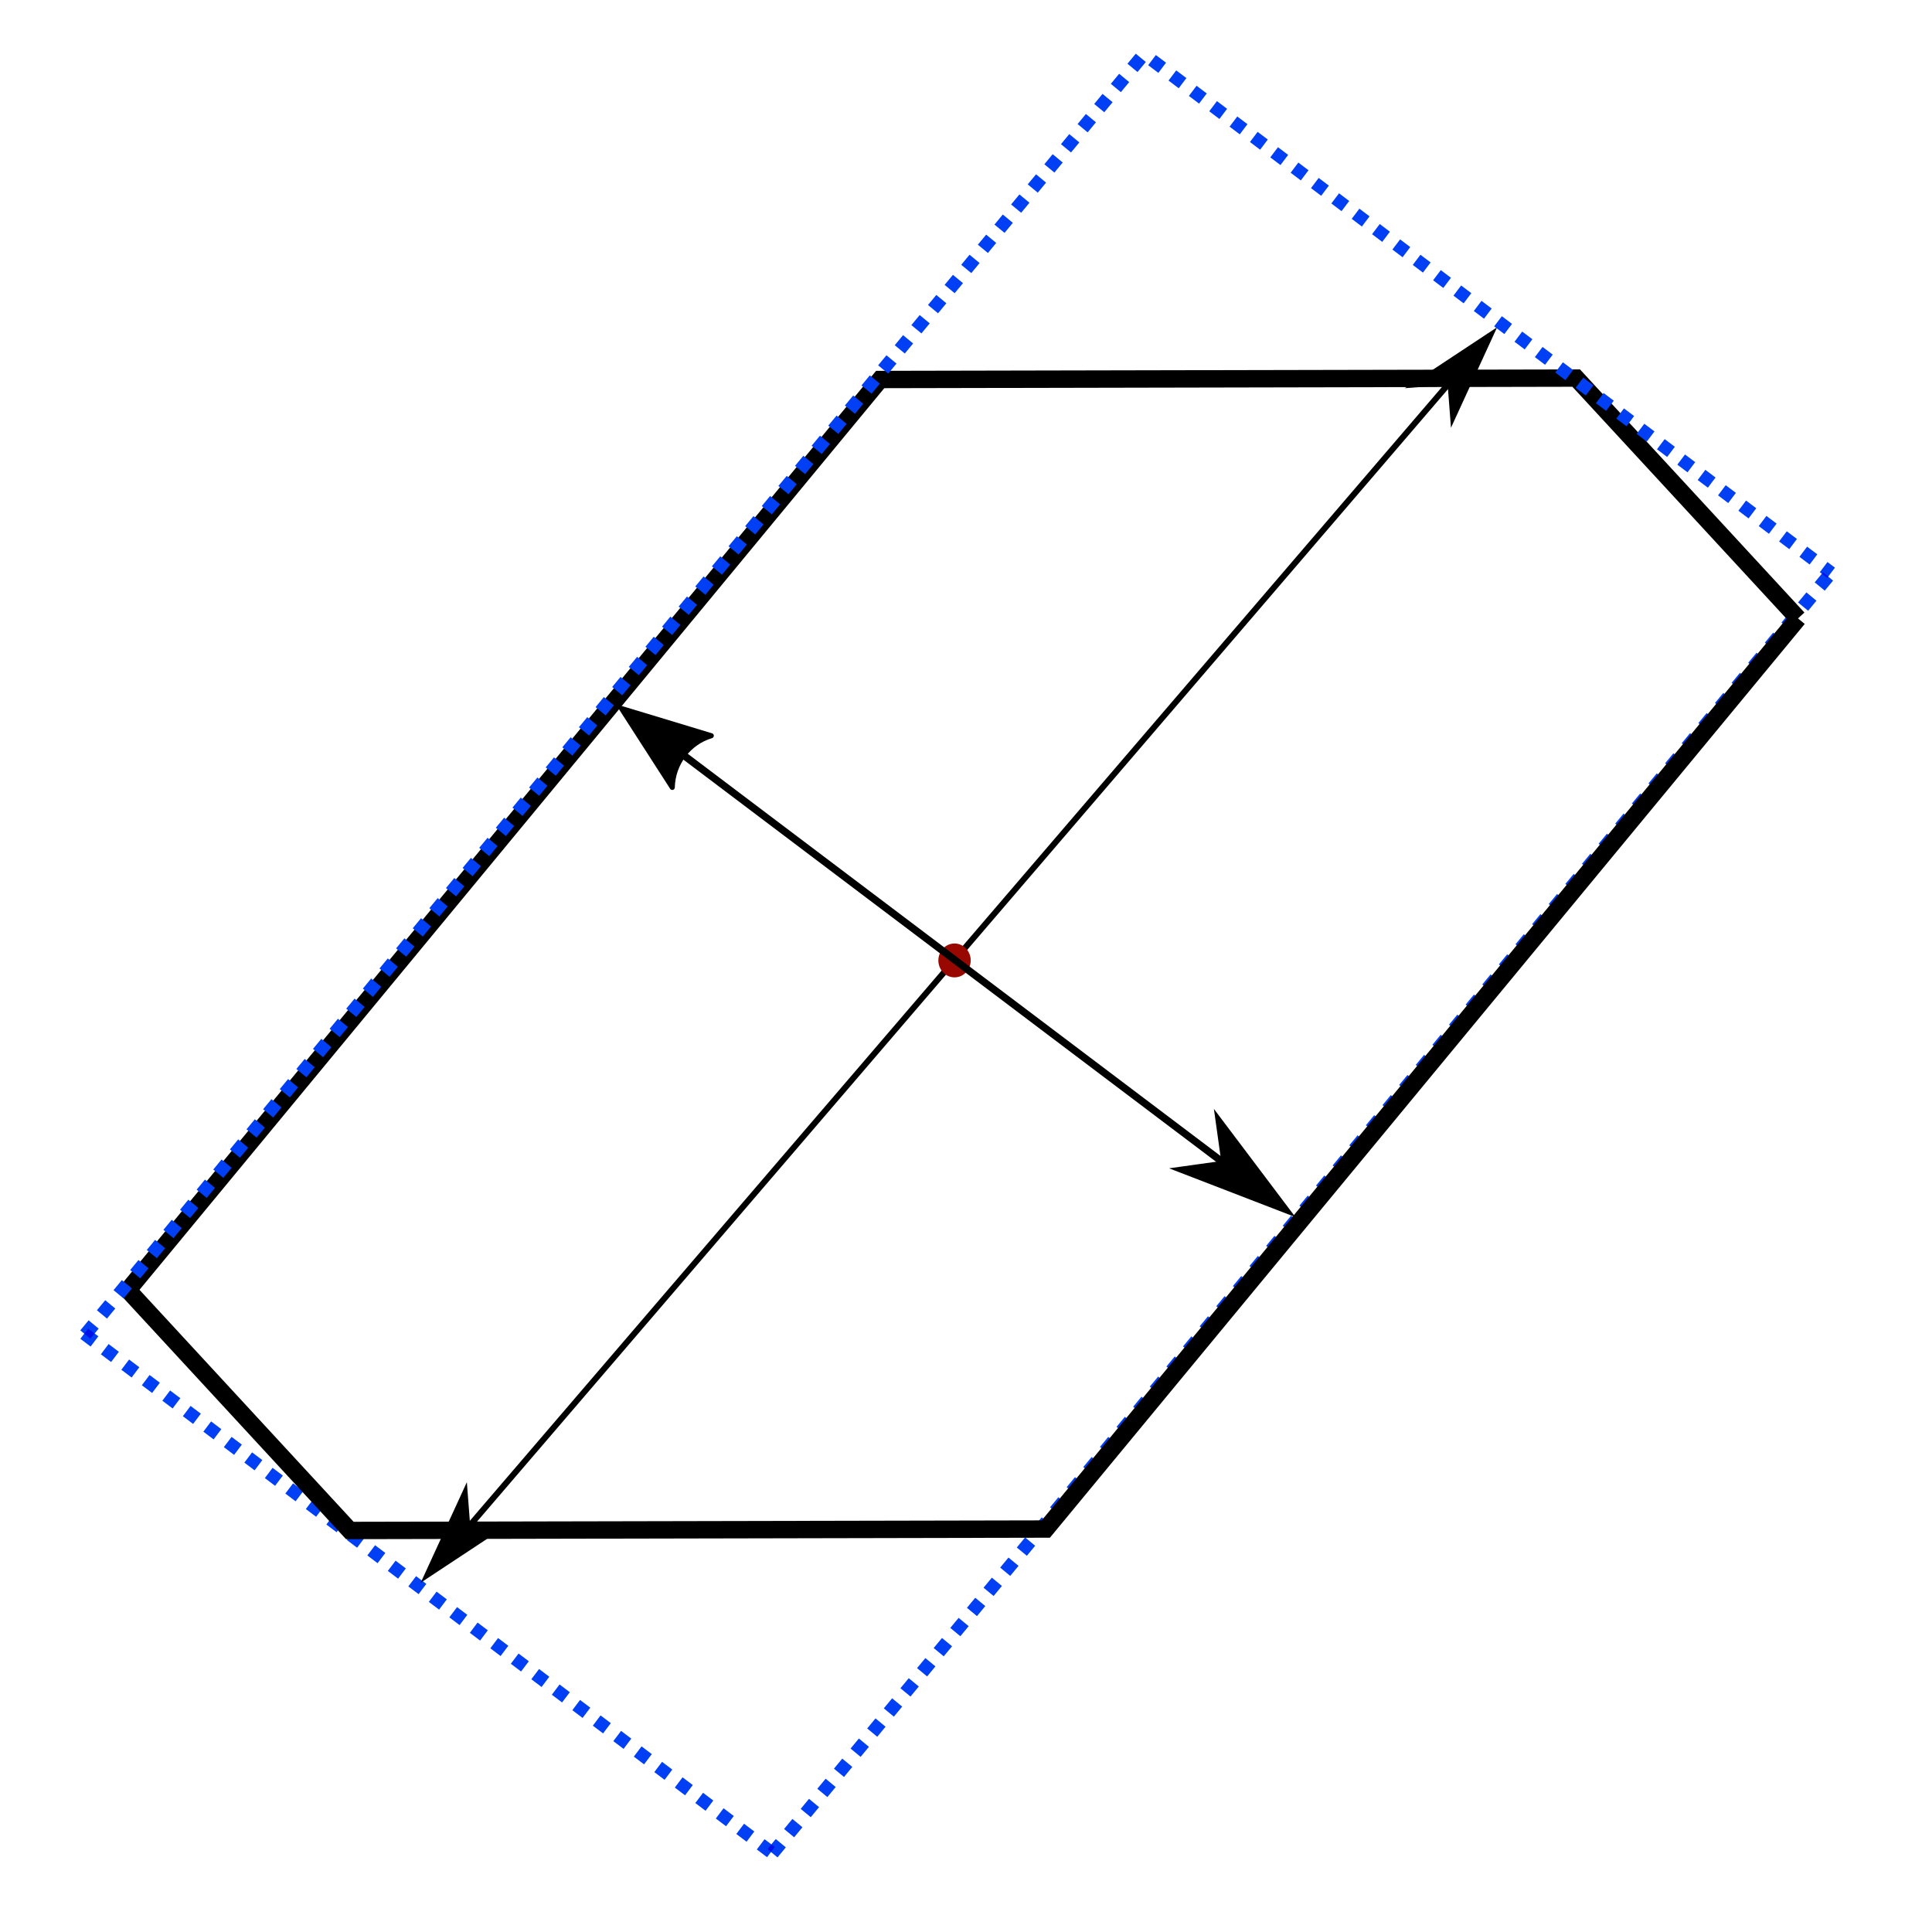
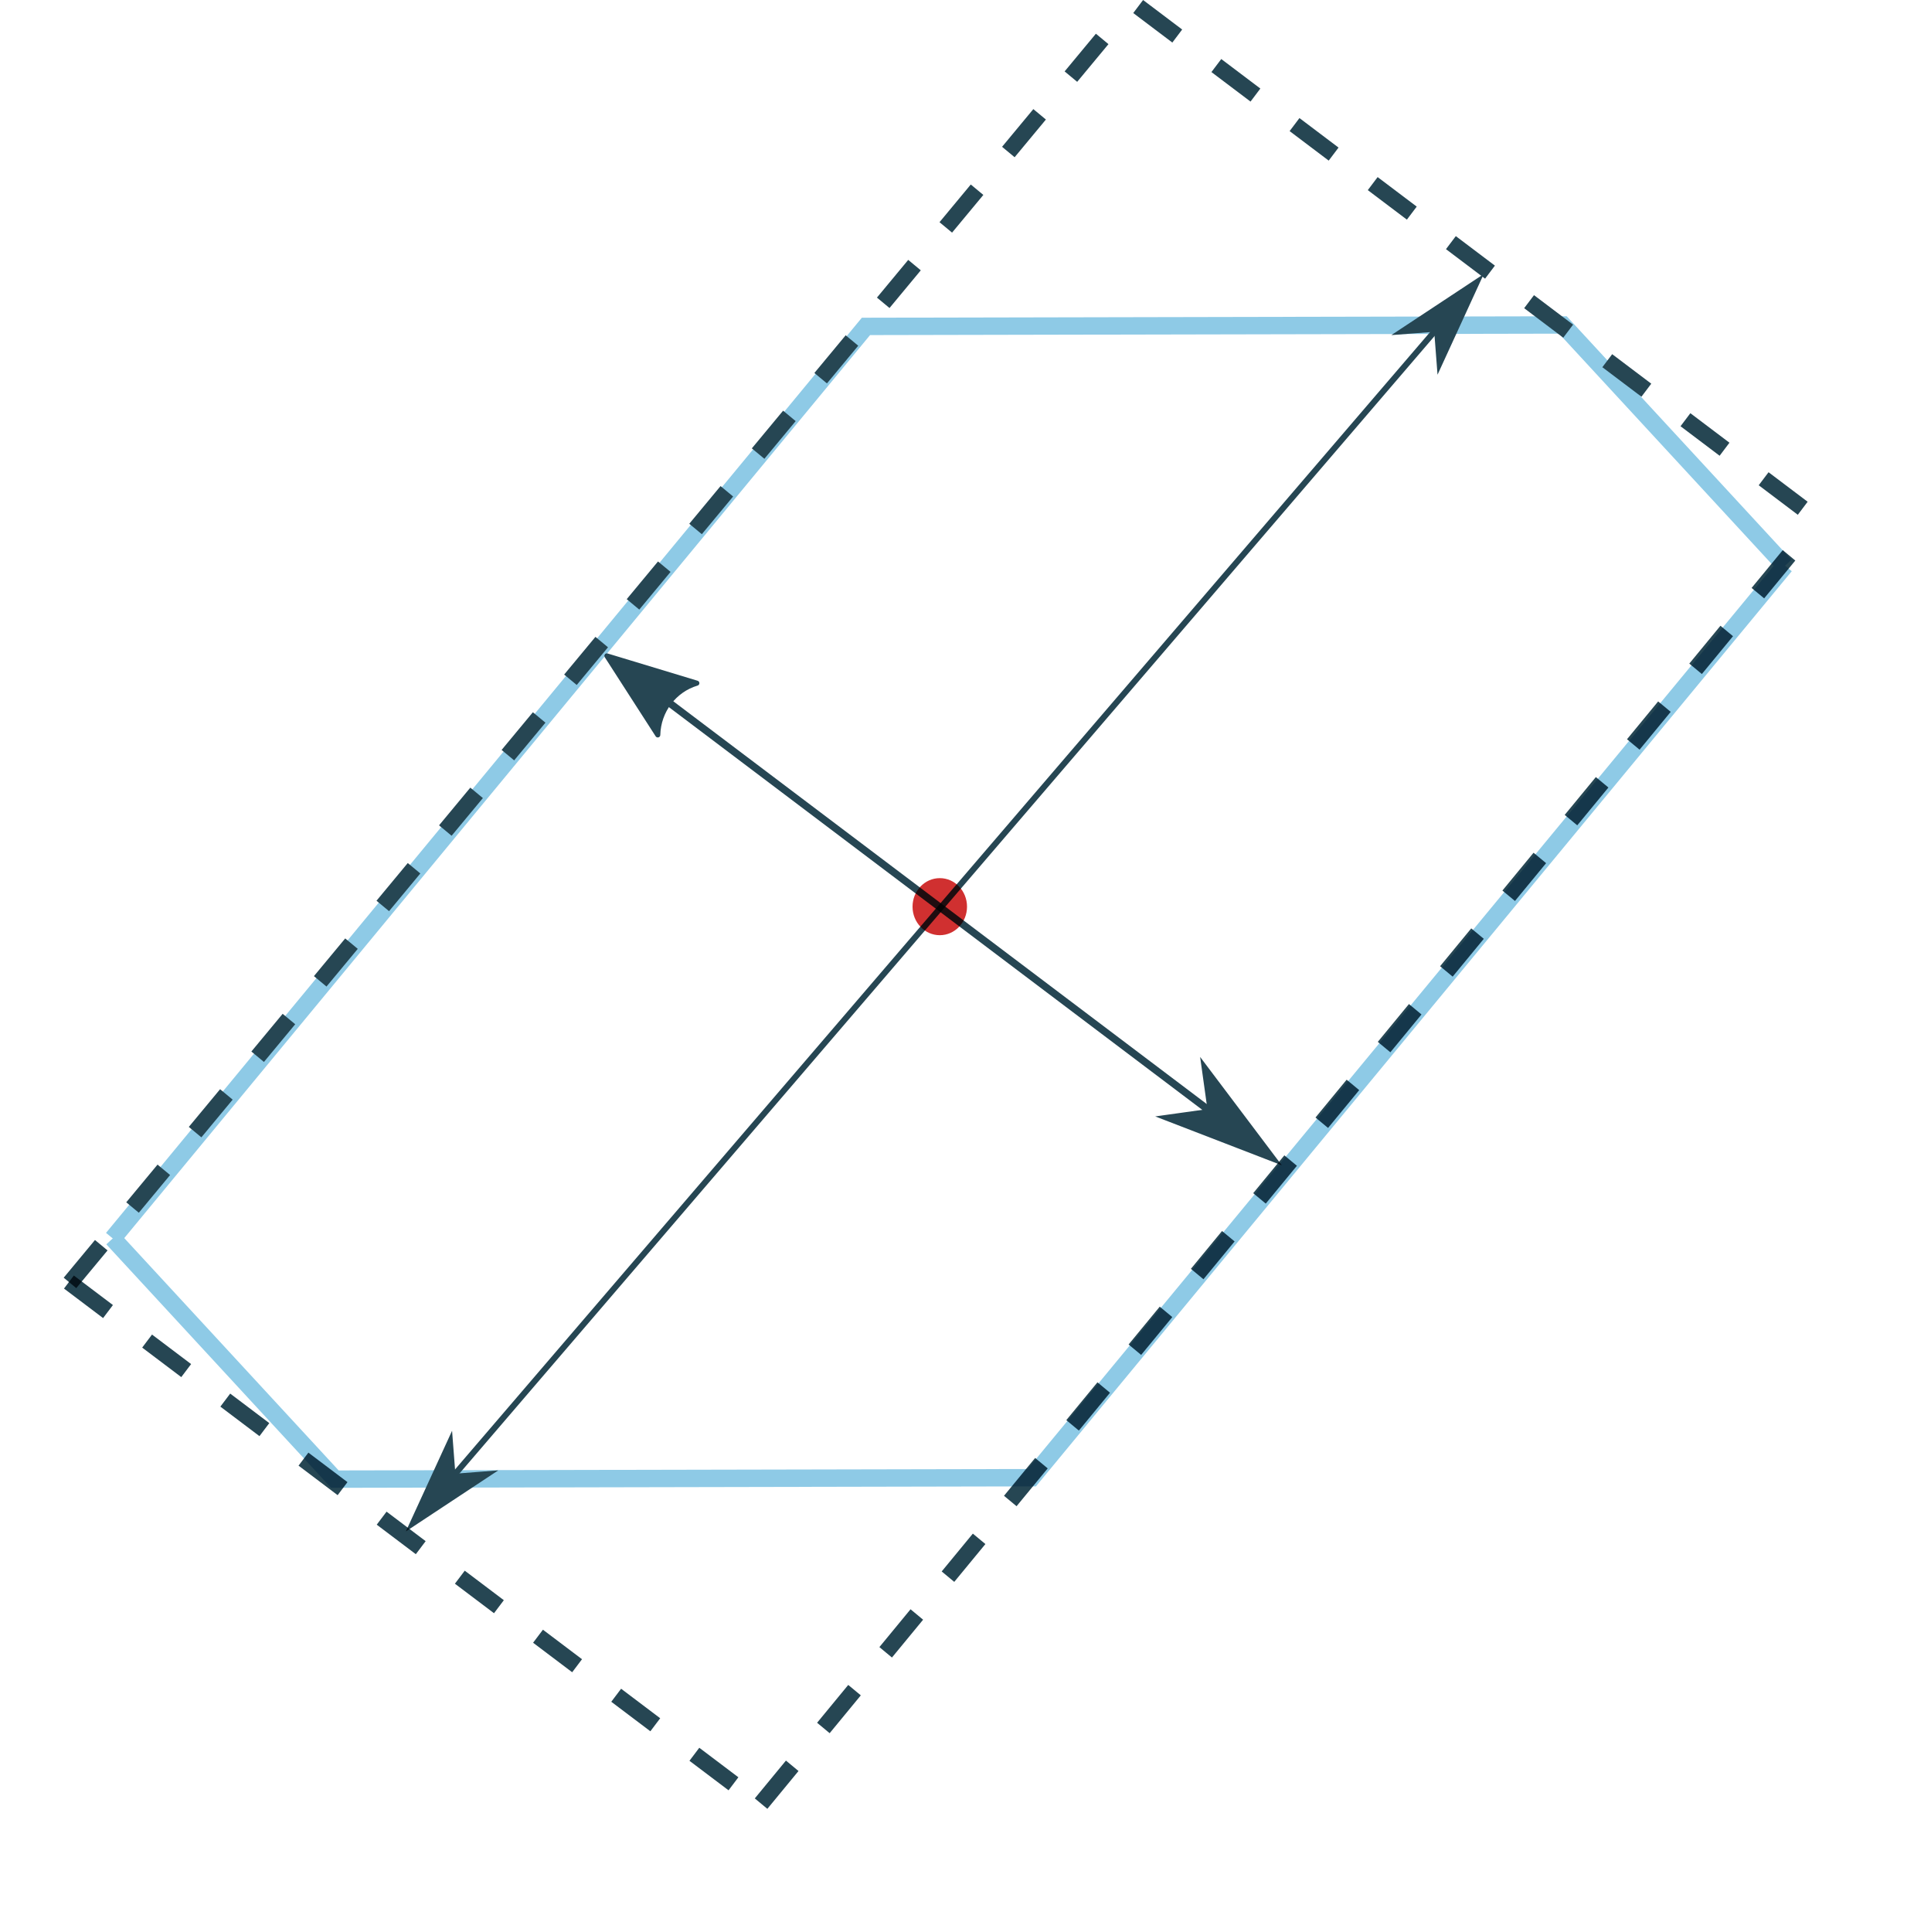
- <svg xmlns="http://www.w3.org/2000/svg" width="117.857mm" height="118.5mm" viewBox="0 0 117.857 118.5" version="1.1" id="svg8" style="enable-background:new">
+ <svg xmlns="http://www.w3.org/2000/svg" width="117.839mm" height="118.319mm" viewBox="0 0 117.839 118.319" version="1.1" id="svg8" style="enable-background:new">
  <defs id="defs2">
    <marker orient="auto" refY="0" refX="0" id="Arrow1Lend" style="overflow:visible">
-       <path id="path1090" d="M 0,0 5,-5 -12.5,0 5,5 Z" style="fill:#000000;fill-opacity:1;fill-rule:evenodd;stroke:#000000;stroke-width:1pt;stroke-opacity:1" transform="matrix(-0.8,0,0,-0.8,-10,0)" />
+       <path id="path1090" d="M 0,0 5,-5 -12.5,0 5,5 Z" style="fill:#264653;fill-opacity:1;fill-rule:evenodd;stroke:#264653;stroke-width:1pt;stroke-opacity:1" transform="matrix(-0.8,0,0,-0.8,-10,0)" />
    </marker>
    <marker orient="auto" refY="0" refX="0" id="Arrow2Lstart" style="overflow:visible">
-       <path id="path1105" style="fill:#000000;fill-opacity:1;fill-rule:evenodd;stroke:#000000;stroke-width:0.625;stroke-linejoin:round;stroke-opacity:1" d="M 8.719,4.034 -2.207,0.016 8.719,-4.002 c -1.745,2.372 -1.735,5.617 -6e-7,8.035 z" transform="matrix(1.1,0,0,1.1,1.1,0)" />
+       <path id="path1105" style="fill:#264653;fill-opacity:1;fill-rule:evenodd;stroke:#264653;stroke-width:0.625;stroke-linejoin:round;stroke-opacity:1" d="M 8.719,4.034 -2.207,0.016 8.719,-4.002 c -1.745,2.372 -1.735,5.617 -6e-7,8.035 z" transform="matrix(1.1,0,0,1.1,1.1,0)" />
    </marker>
    <marker orient="auto" refY="0" refX="0" id="TriangleInL" style="overflow:visible">
      <path id="path969" d="M 5.77,0 -2.88,5 V -5 Z" style="fill:#000000;fill-opacity:1;fill-rule:evenodd;stroke:#000000;stroke-width:1pt;stroke-opacity:1" transform="scale(-0.8)" />
    </marker>
    <marker orient="auto" refY="0" refX="0" id="marker8700" style="overflow:visible">
      <path id="path8698" d="M 5.77,0 -2.88,5 V -5 Z" style="fill:#000000;fill-opacity:1;fill-rule:evenodd;stroke:#000000;stroke-width:1pt;stroke-opacity:1" transform="scale(0.8)" />
    </marker>
    <marker style="overflow:visible" id="marker8386" refX="0" refY="0" orient="auto">
      <path transform="scale(0.8)" style="fill:#000000;fill-opacity:1;fill-rule:evenodd;stroke:#000000;stroke-width:1pt;stroke-opacity:1" d="M 5.77,0 -2.88,5 V -5 Z" id="path8384" />
    </marker>
    <marker style="overflow:visible" id="marker8110" refX="0" refY="0" orient="auto">
      <path transform="matrix(-1.1,0,0,-1.1,-1.1,0)" d="M 8.719,4.034 -2.207,0.016 8.719,-4.002 c -1.745,2.372 -1.735,5.617 -6e-7,8.035 z" style="fill:#000000;fill-opacity:1;fill-rule:evenodd;stroke:#000000;stroke-width:0.625;stroke-linejoin:round;stroke-opacity:1" id="path8108" />
    </marker>
    <marker style="overflow:visible" id="marker4240" refX="0" refY="0" orient="auto">
-       <path transform="matrix(-0.8,0,0,-0.8,-10,0)" style="fill:#000000;fill-opacity:1;fill-rule:evenodd;stroke:#000000;stroke-width:1pt;stroke-opacity:1" d="M 0,0 5,-5 -12.5,0 5,5 Z" id="path4238" />
+       <path transform="matrix(-0.8,0,0,-0.8,-10,0)" style="fill:#264653;fill-opacity:1;fill-rule:evenodd;stroke:#264653;stroke-width:1pt;stroke-opacity:1" d="M 0,0 5,-5 -12.5,0 5,5 Z" id="path4238" />
    </marker>
    <marker style="overflow:visible" id="marker4134" refX="0" refY="0" orient="auto">
-       <path transform="matrix(0.8,0,0,0.8,10,0)" style="fill:#000000;fill-opacity:1;fill-rule:evenodd;stroke:#000000;stroke-width:1pt;stroke-opacity:1" d="M 0,0 5,-5 -12.5,0 5,5 Z" id="path4132" />
+       <path transform="matrix(0.8,0,0,0.8,10,0)" style="fill:#264653;fill-opacity:1;fill-rule:evenodd;stroke:#264653;stroke-width:1pt;stroke-opacity:1" d="M 0,0 5,-5 -12.5,0 5,5 Z" id="path4132" />
    </marker>
    <marker style="overflow:visible" id="marker2183" refX="0" refY="0" orient="auto">
      <path transform="matrix(-1.1,0,0,-1.1,-1.1,0)" d="M 8.719,4.034 -2.207,0.016 8.719,-4.002 c -1.745,2.372 -1.735,5.617 -6e-7,8.035 z" style="fill:#000000;fill-opacity:1;fill-rule:evenodd;stroke:#000000;stroke-width:0.625;stroke-linejoin:round;stroke-opacity:1" id="path2181" />
    </marker>
    <marker orient="auto" refY="0" refX="0" id="Arrow2Mend" style="overflow:visible">
      <path id="path863" style="fill:#000000;fill-opacity:1;fill-rule:evenodd;stroke:#000000;stroke-width:0.625;stroke-linejoin:round;stroke-opacity:1" d="M 8.719,4.034 -2.207,0.016 8.719,-4.002 c -1.745,2.372 -1.735,5.617 -6e-7,8.035 z" transform="scale(-0.6)" />
    </marker>
    <marker orient="auto" refY="0" refX="0" id="Arrow2Mend-3" style="overflow:visible">
      <path id="path863-0" style="fill:#000000;fill-opacity:1;fill-rule:evenodd;stroke:#000000;stroke-width:0.625;stroke-linejoin:round;stroke-opacity:1" d="M 8.719,4.034 -2.207,0.016 8.719,-4.002 c -1.745,2.372 -1.735,5.617 -6e-7,8.035 z" transform="scale(-0.6)" />
    </marker>
    <marker style="overflow:visible" id="marker4134-1" refX="0" refY="0" orient="auto">
      <path transform="matrix(0.8,0,0,0.8,10,0)" style="fill:#000000;fill-opacity:1;fill-rule:evenodd;stroke:#000000;stroke-width:1pt;stroke-opacity:1" d="M 0,0 5,-5 -12.5,0 5,5 Z" id="path4132-1" />
    </marker>
    <marker style="overflow:visible" id="marker4240-9" refX="0" refY="0" orient="auto">
      <path transform="matrix(-0.8,0,0,-0.8,-10,0)" style="fill:#000000;fill-opacity:1;fill-rule:evenodd;stroke:#000000;stroke-width:1pt;stroke-opacity:1" d="M 0,0 5,-5 -12.5,0 5,5 Z" id="path4238-1" />
    </marker>
    <filter style="color-interpolation-filters:sRGB" id="filter9306">
      <feBlend mode="multiply" in2="BackgroundImage" id="feBlend9308" />
    </filter>
  </defs>
-   <g id="layer1" transform="translate(-63.02179,-73.10471)" style="opacity:1;filter:url(#filter9306)">
-     <path style="fill:none;stroke:#000000;stroke-width:1.065;stroke-linecap:butt;stroke-linejoin:miter;stroke-miterlimit:4;stroke-dasharray:none;stroke-opacity:1" d="m 70.871,152.235 46.136,-55.853 42.688,-0.088 13.607,14.741" id="path815" />
-     <path style="fill:none;stroke:#000000;stroke-width:1.065;stroke-linecap:butt;stroke-linejoin:miter;stroke-miterlimit:4;stroke-dasharray:none;stroke-opacity:1" d="m 173.302,111.036 -46.136,55.853 -42.688,0.088 -13.607,-14.741" id="path815-4" />
-     <path style="fill:none;stroke:#000000;stroke-width:0.367;stroke-linecap:butt;stroke-linejoin:miter;stroke-miterlimit:4;stroke-dasharray:none;stroke-opacity:1;marker-start:url(#marker4134);marker-end:url(#marker4240)" d="M 89.289,169.639 154.383,93.717" id="path4082-8" />
-     <ellipse style="fill:#980800;fill-opacity:1;stroke:none;stroke-width:1.065;stroke-miterlimit:4;stroke-dasharray:none;stroke-dashoffset:0;stroke-opacity:1" id="path4116" cx="121.567" cy="132.013" rx="0.992" ry="1.039" />
+   <g id="layer1" transform="translate(-63.96673,-76.39248)" style="opacity:1;filter:url(#filter9306)">
+     <path style="fill:none;stroke:#8ecae6;stroke-width:1.065;stroke-linecap:butt;stroke-linejoin:miter;stroke-miterlimit:4;stroke-dasharray:none;stroke-opacity:1" d="m 70.871,152.235 46.136,-55.853 42.688,-0.088 13.607,14.741" id="path815" />
+     <path style="fill:none;stroke:#8ecae6;stroke-width:1.065;stroke-linecap:butt;stroke-linejoin:miter;stroke-miterlimit:4;stroke-dasharray:none;stroke-opacity:1" d="m 173.302,111.036 -46.136,55.853 -42.688,0.088 -13.607,-14.741" id="path815-4" />
+     <path style="fill:none;stroke:#264653;stroke-width:0.367;stroke-linecap:butt;stroke-linejoin:miter;stroke-miterlimit:4;stroke-dasharray:none;stroke-opacity:1;marker-start:url(#marker4134);marker-end:url(#marker4240)" d="M 89.289,169.639 154.383,93.717" id="path4082-8" />
    <flowRoot xml:space="preserve" id="flowRoot9322" style="font-style:normal;font-weight:normal;font-size:40px;line-height:1.25;font-family:sans-serif;letter-spacing:0px;word-spacing:0px;fill:#000000;fill-opacity:1;stroke:none" transform="matrix(0.2645833,0,0,0.2645833,40.50198,92.73785)">
      <flowRegion id="flowRegion9324">
        <rect id="rect9326" width="55.714" height="43.571" x="6.429" y="11.172" />
      </flowRegion>
      <flowPara id="flowPara9328">pp</flowPara>
    </flowRoot>
-     <path style="fill:none;stroke:#003ff4;stroke-width:0.782;stroke-linecap:butt;stroke-linejoin:miter;stroke-miterlimit:4;stroke-dasharray:0.782, 0.782;stroke-dashoffset:0;stroke-opacity:1" d="M 133.68,76.792 C 175.331,108.234 175.331,108.234 175.331,108.234" id="path910" />
-     <path style="fill:none;stroke:#003ff4;stroke-width:0.8;stroke-linecap:butt;stroke-linejoin:miter;stroke-miterlimit:4;stroke-dasharray:0.8, 0.8;stroke-dashoffset:0;stroke-opacity:1" d="M 68.255,154.958 133.213,76.383" id="path925" />
-     <path style="opacity:1;fill:none;stroke:#003ff4;stroke-width:3.165;stroke-linecap:butt;stroke-linejoin:miter;stroke-miterlimit:4;stroke-dasharray:3.165, 3.165;stroke-dashoffset:0;stroke-opacity:1;filter:url(#filter9306)" d="M 0.567,311.168 257.423,0.469" id="path925-7" transform="matrix(0.2527864,0,0,0.2527864,110.2578,108.1153)" />
-     <path style="opacity:1;fill:none;stroke:#000000;stroke-width:1.814;stroke-linecap:butt;stroke-linejoin:miter;stroke-miterlimit:4;stroke-dasharray:none;stroke-opacity:1;marker-start:url(#Arrow2Lstart);marker-end:url(#Arrow1Lend);filter:url(#filter9306)" d="M 0.316,0.418 C 162.387,122.767 162.387,122.767 162.387,122.767" id="path910-2" transform="matrix(0.2477736,0,0,0.2477736,101.5438,116.811)" />
-     <path style="opacity:1;fill:none;stroke:#003ff4;stroke-width:3.024;stroke-linecap:butt;stroke-linejoin:miter;stroke-miterlimit:4;stroke-dasharray:3.024, 3.024;stroke-dashoffset:0;stroke-opacity:1;filter:url(#filter9306)" d="M 0.316,0.418 C 162.387,122.767 162.387,122.767 162.387,122.767" id="path910-8" transform="matrix(0.2604606,0,0,0.2604606,68.10577,154.7984)" />
+     <path style="fill:none;stroke:#264653;stroke-width:1;stroke-linecap:butt;stroke-linejoin:miter;stroke-miterlimit:4;stroke-dasharray:3, 3;stroke-dashoffset:0;stroke-opacity:1" d="M 133.68,76.792 C 175.331,108.234 175.331,108.234 175.331,108.234" id="path910" />
+     <path style="fill:none;stroke:#264653;stroke-width:1;stroke-linecap:butt;stroke-linejoin:miter;stroke-miterlimit:4;stroke-dasharray:3, 3;stroke-dashoffset:0;stroke-opacity:1" d="M 68.253,154.96 132.881,77.083" id="path925" />
+     <path style="opacity:1;fill:none;stroke:#264653;stroke-width:3.96;stroke-linecap:butt;stroke-linejoin:miter;stroke-miterlimit:4;stroke-dasharray:11.879, 11.879;stroke-dashoffset:0;stroke-opacity:1;filter:url(#filter9306)" d="M 0.567,311.168 257.423,0.469" id="path925-7" transform="matrix(0.2520796,0,0,0.2530289,110.4398,108.1151)" />
+     <path style="opacity:1;fill:none;stroke:#264653;stroke-width:1.814;stroke-linecap:butt;stroke-linejoin:miter;stroke-miterlimit:4;stroke-dasharray:none;stroke-opacity:1;marker-start:url(#Arrow2Lstart);marker-end:url(#Arrow1Lend);filter:url(#filter9306)" d="M 0.316,0.418 C 162.387,122.767 162.387,122.767 162.387,122.767" id="path910-2" transform="matrix(0.2477736,0,0,0.2477736,101.5438,116.811)" />
+     <path style="opacity:1;fill:none;stroke:#264653;stroke-width:3.839;stroke-linecap:butt;stroke-linejoin:miter;stroke-miterlimit:4;stroke-dasharray:11.518, 11.518;stroke-dashoffset:0;stroke-opacity:1;filter:url(#filter9306)" d="M 0.316,0.418 C 162.387,122.767 162.387,122.767 162.387,122.767" id="path910-8" transform="matrix(0.2604606,0,0,0.2604606,68.10577,154.7984)" />
+   </g>
+   <g id="layer2" transform="translate(-0.94494,-3.287772)">
+     <ellipse transform="matrix(1.681818,0,0,1.681818,-145.9467,-163.2083)" style="opacity:1;fill:#d03030;fill-opacity:1;stroke:none;stroke-width:1.065;stroke-miterlimit:4;stroke-dasharray:none;stroke-dashoffset:0;stroke-opacity:1;filter:url(#filter9306);enable-background:new" id="path4116" cx="121.567" cy="132.013" rx="0.992" ry="1.039" />
  </g>
</svg>
